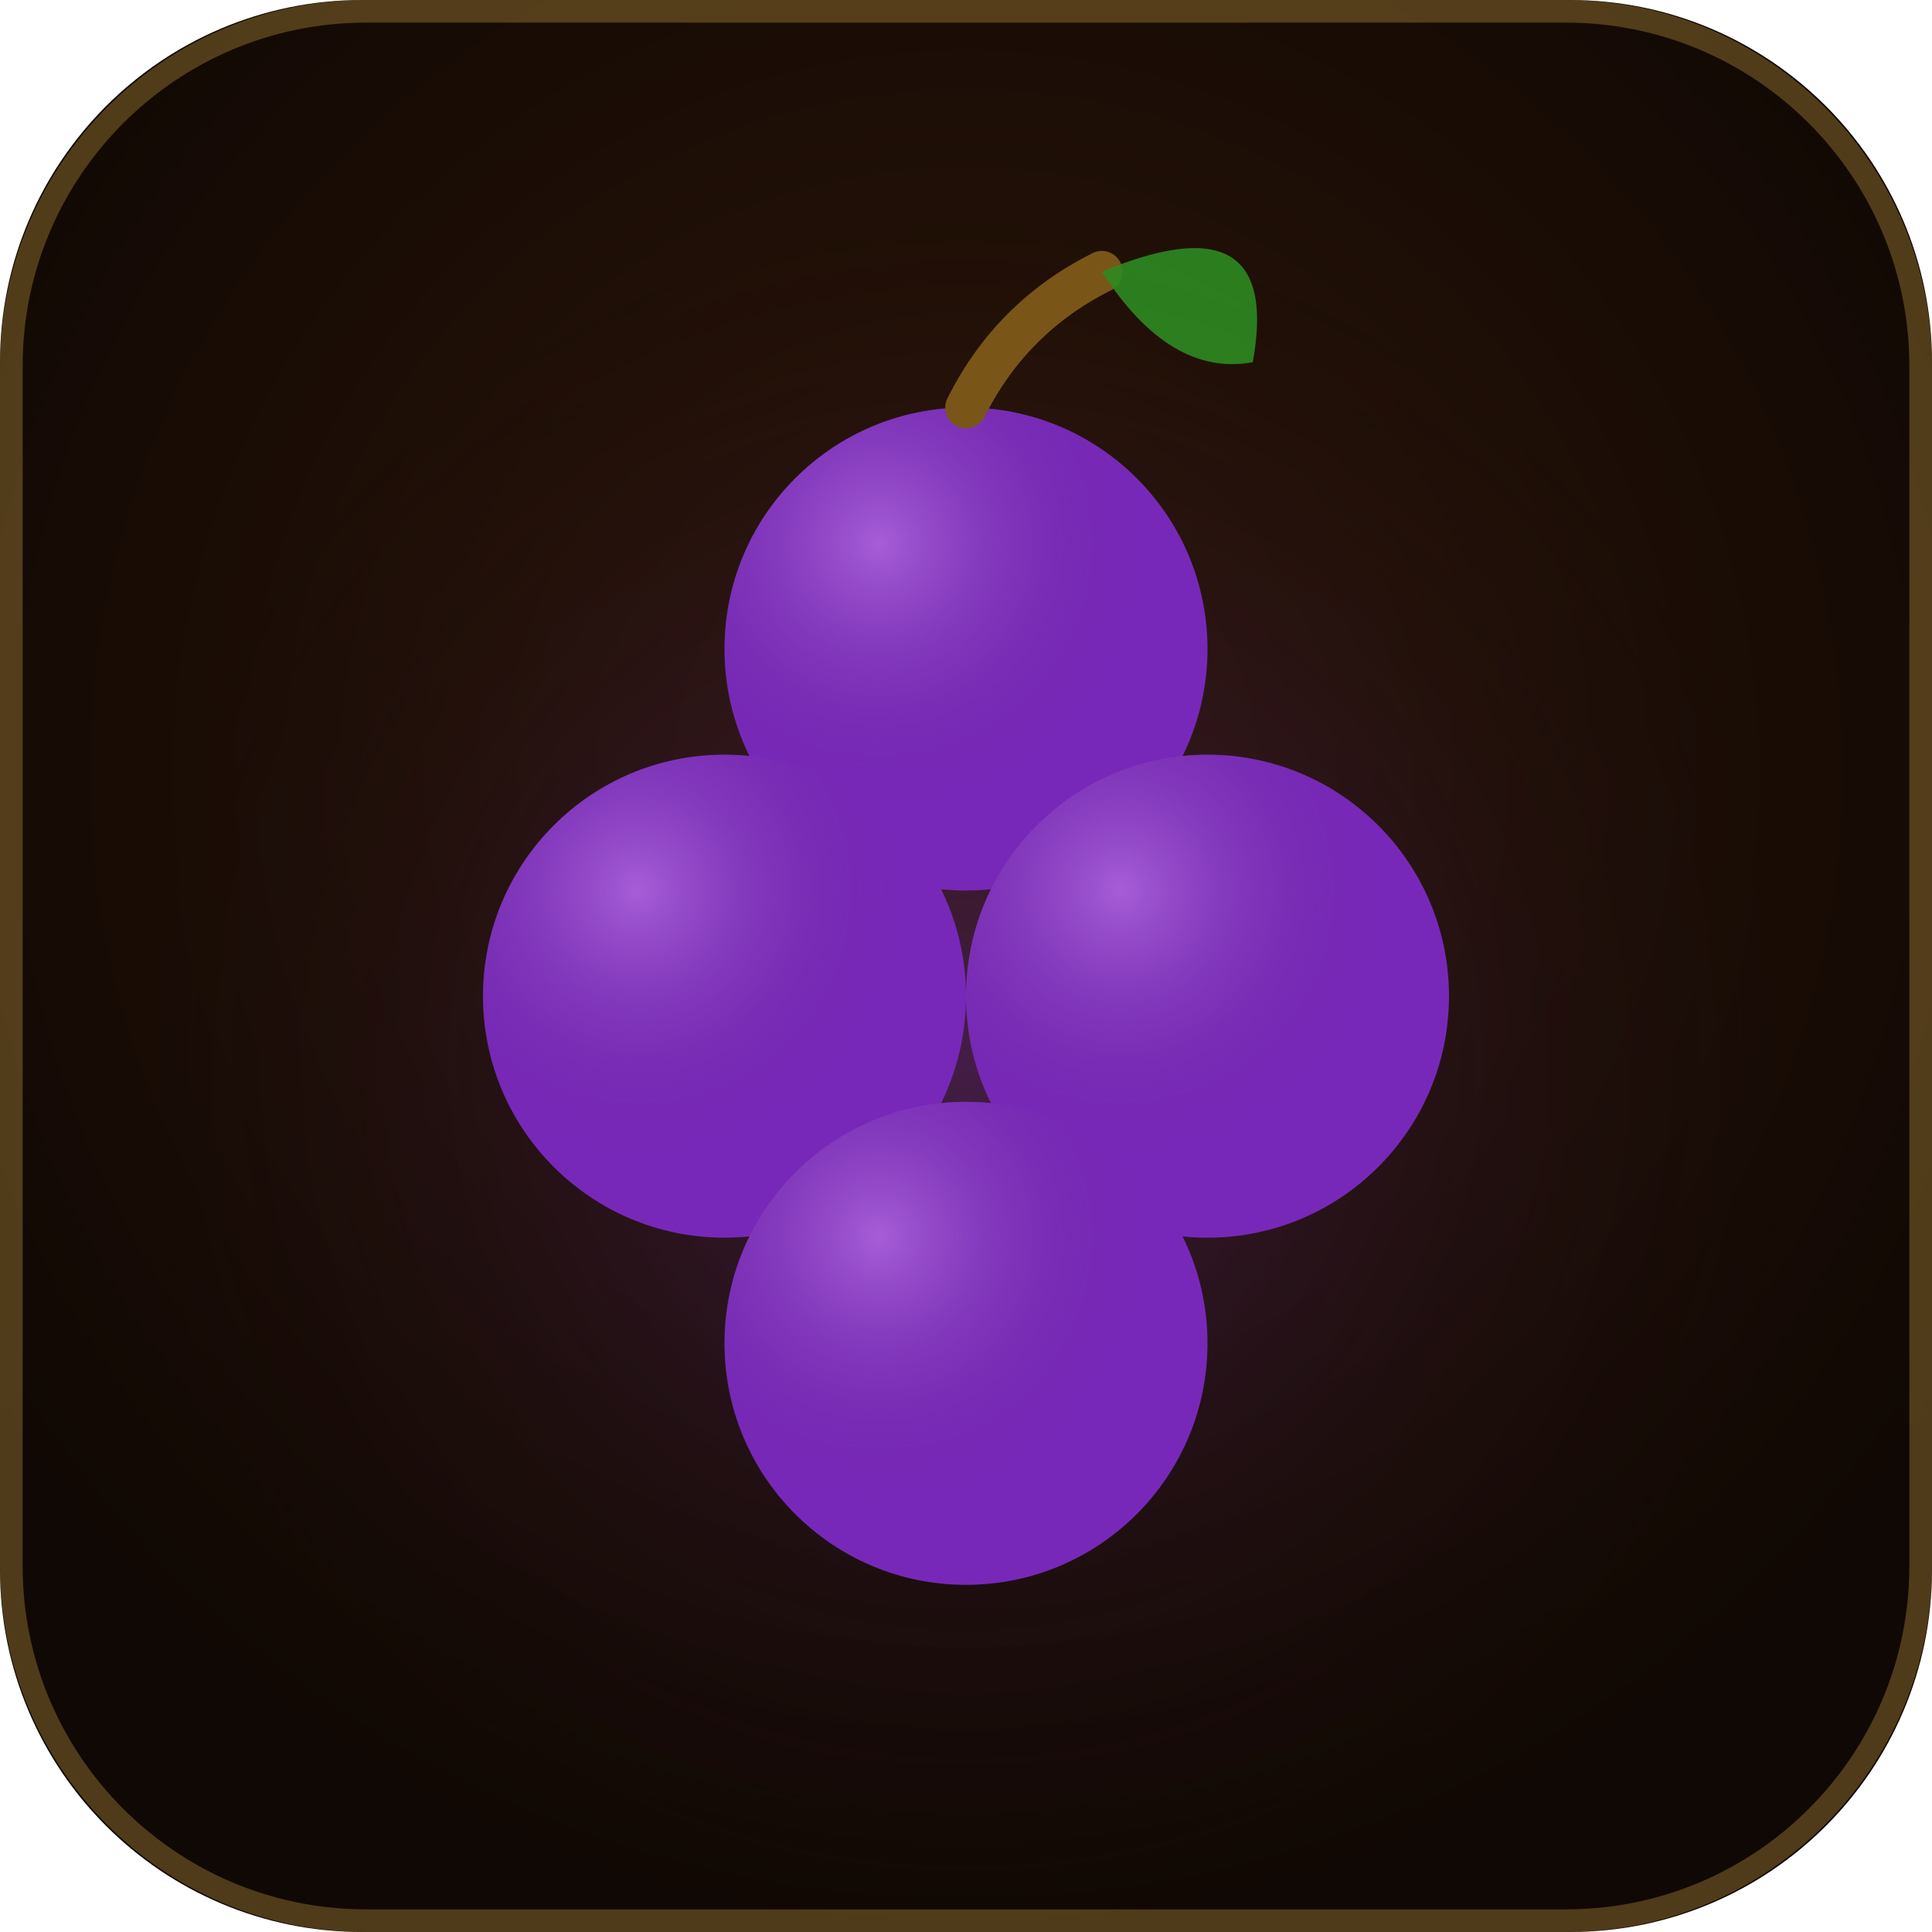
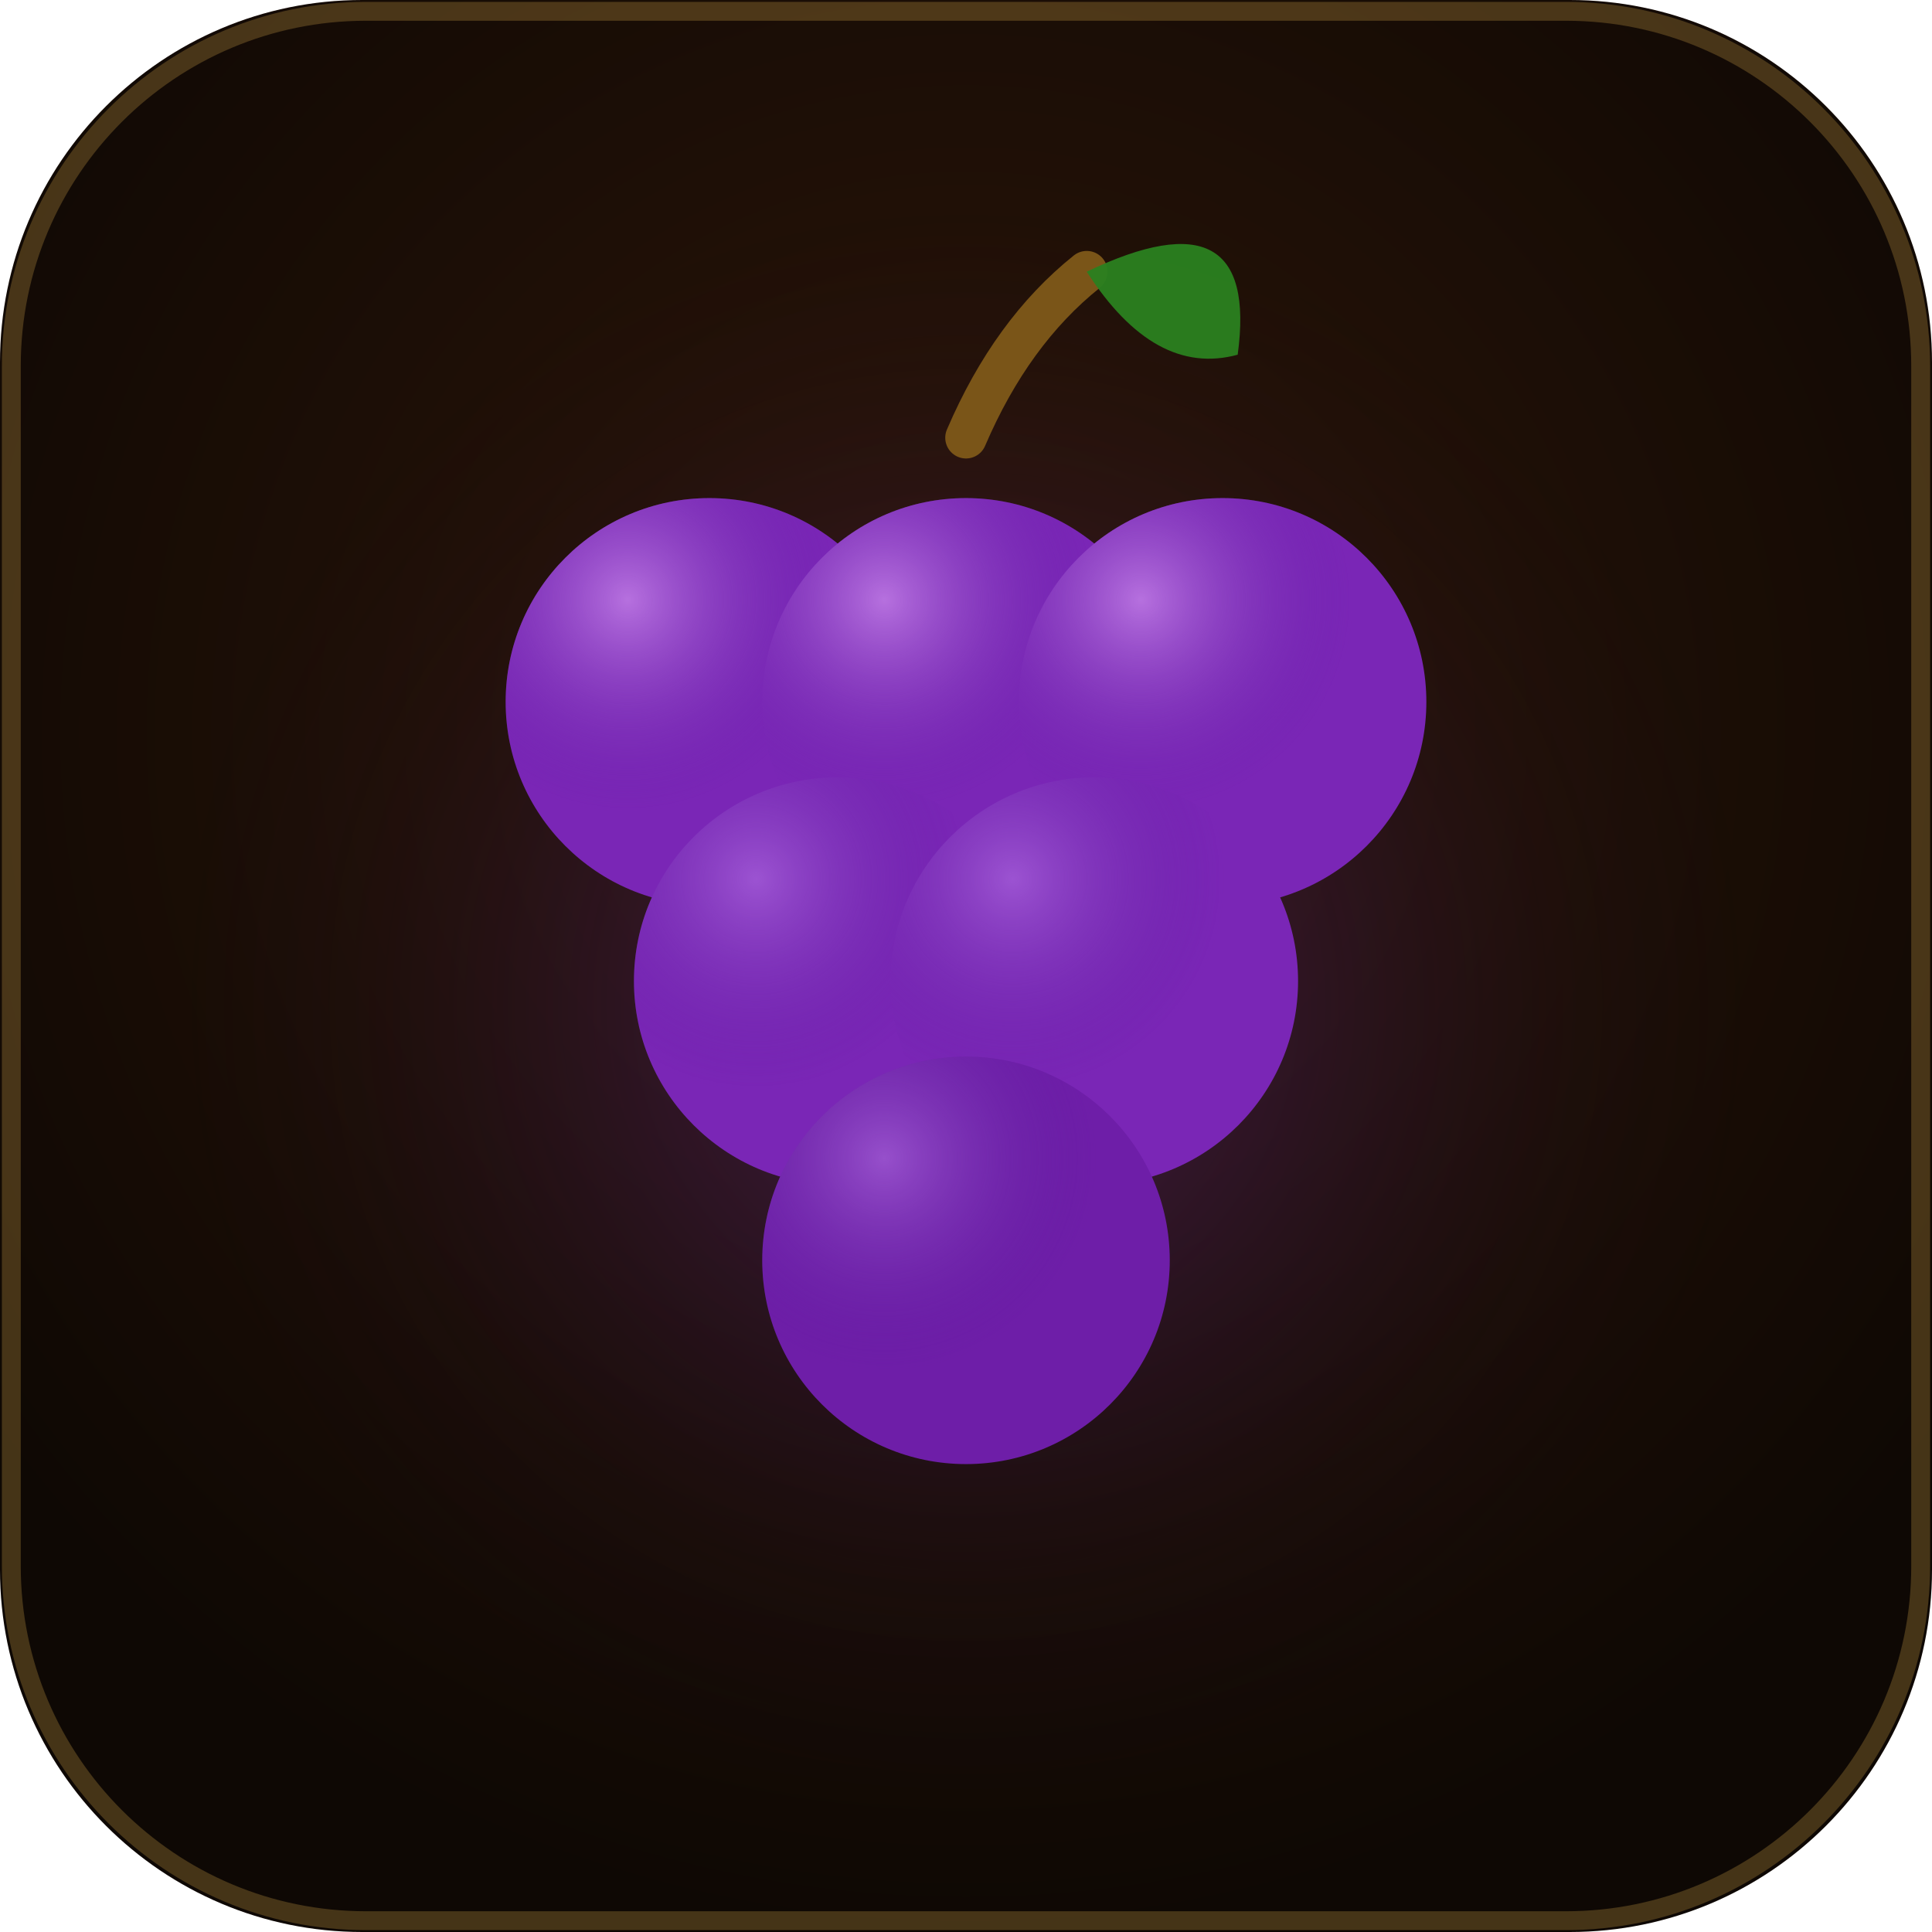
<svg xmlns="http://www.w3.org/2000/svg" viewBox="0 0 512 512">
  <defs>
-     <radialGradient id="bg" cx="50%" cy="40%" r="60%">
+     <radialGradient id="bg" cx="50%" cy="38%" r="62%">
      <stop offset="0%" stop-color="#2e1608" />
-       <stop offset="100%" stop-color="#100804" />
+       <stop offset="100%" stop-color="#0e0804" />
    </radialGradient>
-     <radialGradient id="gs" cx="32%" cy="28%" r="55%">
-       <stop offset="0%" stop-color="#c07ae8" stop-opacity="0.65" />
-       <stop offset="100%" stop-color="#5a2090" stop-opacity="0" />
+     <radialGradient id="glow" cx="50%" cy="52%" r="42%">
+       <stop offset="0%" stop-color="#8030c8" stop-opacity="0.4" />
+       <stop offset="100%" stop-color="#0e0804" stop-opacity="0" />
    </radialGradient>
-     <radialGradient id="glow" cx="50%" cy="55%" r="45%">
-       <stop offset="0%" stop-color="#7a30b8" stop-opacity="0.35" />
-       <stop offset="100%" stop-color="#100804" stop-opacity="0" />
+     <radialGradient id="gs" cx="30%" cy="25%" r="52%">
+       <stop offset="0%" stop-color="#d090f0" stop-opacity="0.7" />
+       <stop offset="100%" stop-color="#5a18a0" stop-opacity="0" />
+     </radialGradient>
+     <radialGradient id="gd" cx="30%" cy="25%" r="52%">
+       <stop offset="0%" stop-color="#b878e8" stop-opacity="0.55" />
+       <stop offset="100%" stop-color="#4a1290" stop-opacity="0" />
    </radialGradient>
  </defs>
  <rect width="512" height="512" rx="96" fill="url(#bg)" />
  <rect width="512" height="512" rx="96" fill="url(#glow)" />
-   <circle cx="256" cy="172" r="64" fill="#7828b8" />
-   <circle cx="256" cy="172" r="64" fill="url(#gs)" />
-   <circle cx="192" cy="264" r="64" fill="#7828b8" />
-   <circle cx="192" cy="264" r="64" fill="url(#gs)" />
-   <circle cx="320" cy="264" r="64" fill="#7828b8" />
-   <circle cx="320" cy="264" r="64" fill="url(#gs)" />
-   <circle cx="256" cy="356" r="64" fill="#7828b8" />
-   <circle cx="256" cy="356" r="64" fill="url(#gs)" />
-   <path d="M256 108 Q268 84 292 72" stroke="#7a5518" stroke-width="11" fill="none" stroke-linecap="round" />
-   <path d="M292 72 Q340 52 332 96 Q310 100 292 72Z" fill="#2e8a20" opacity="0.9" />
-   <rect x="3" y="3" width="506" height="506" rx="94" fill="none" stroke="#c79b42" stroke-width="6" opacity="0.35" />
+   <path d="M256 116 Q268 88 288 72" stroke="#7a5518" stroke-width="11" fill="none" stroke-linecap="round" />
+   <path d="M288 72 Q334 50 328 94 Q306 100 288 72Z" fill="#2a8020" opacity="0.95" />
+   <circle cx="188" cy="186" r="54" fill="#7a26b6" />
+   <circle cx="188" cy="186" r="54" fill="url(#gs)" />
+   <circle cx="256" cy="186" r="54" fill="#7a26b6" />
+   <circle cx="256" cy="186" r="54" fill="url(#gs)" />
+   <circle cx="324" cy="186" r="54" fill="#7a26b6" />
+   <circle cx="324" cy="186" r="54" fill="url(#gs)" />
+   <circle cx="222" cy="260" r="54" fill="#7a26b6" />
+   <circle cx="222" cy="260" r="54" fill="url(#gd)" />
+   <circle cx="290" cy="260" r="54" fill="#7a26b6" />
+   <circle cx="290" cy="260" r="54" fill="url(#gd)" />
+   <circle cx="256" cy="334" r="54" fill="#6e1ea8" />
+   <circle cx="256" cy="334" r="54" fill="url(#gd)" />
+   <rect x="3" y="3" width="506" height="506" rx="94" fill="none" stroke="#c79b42" stroke-width="5" opacity="0.30" />
</svg>
